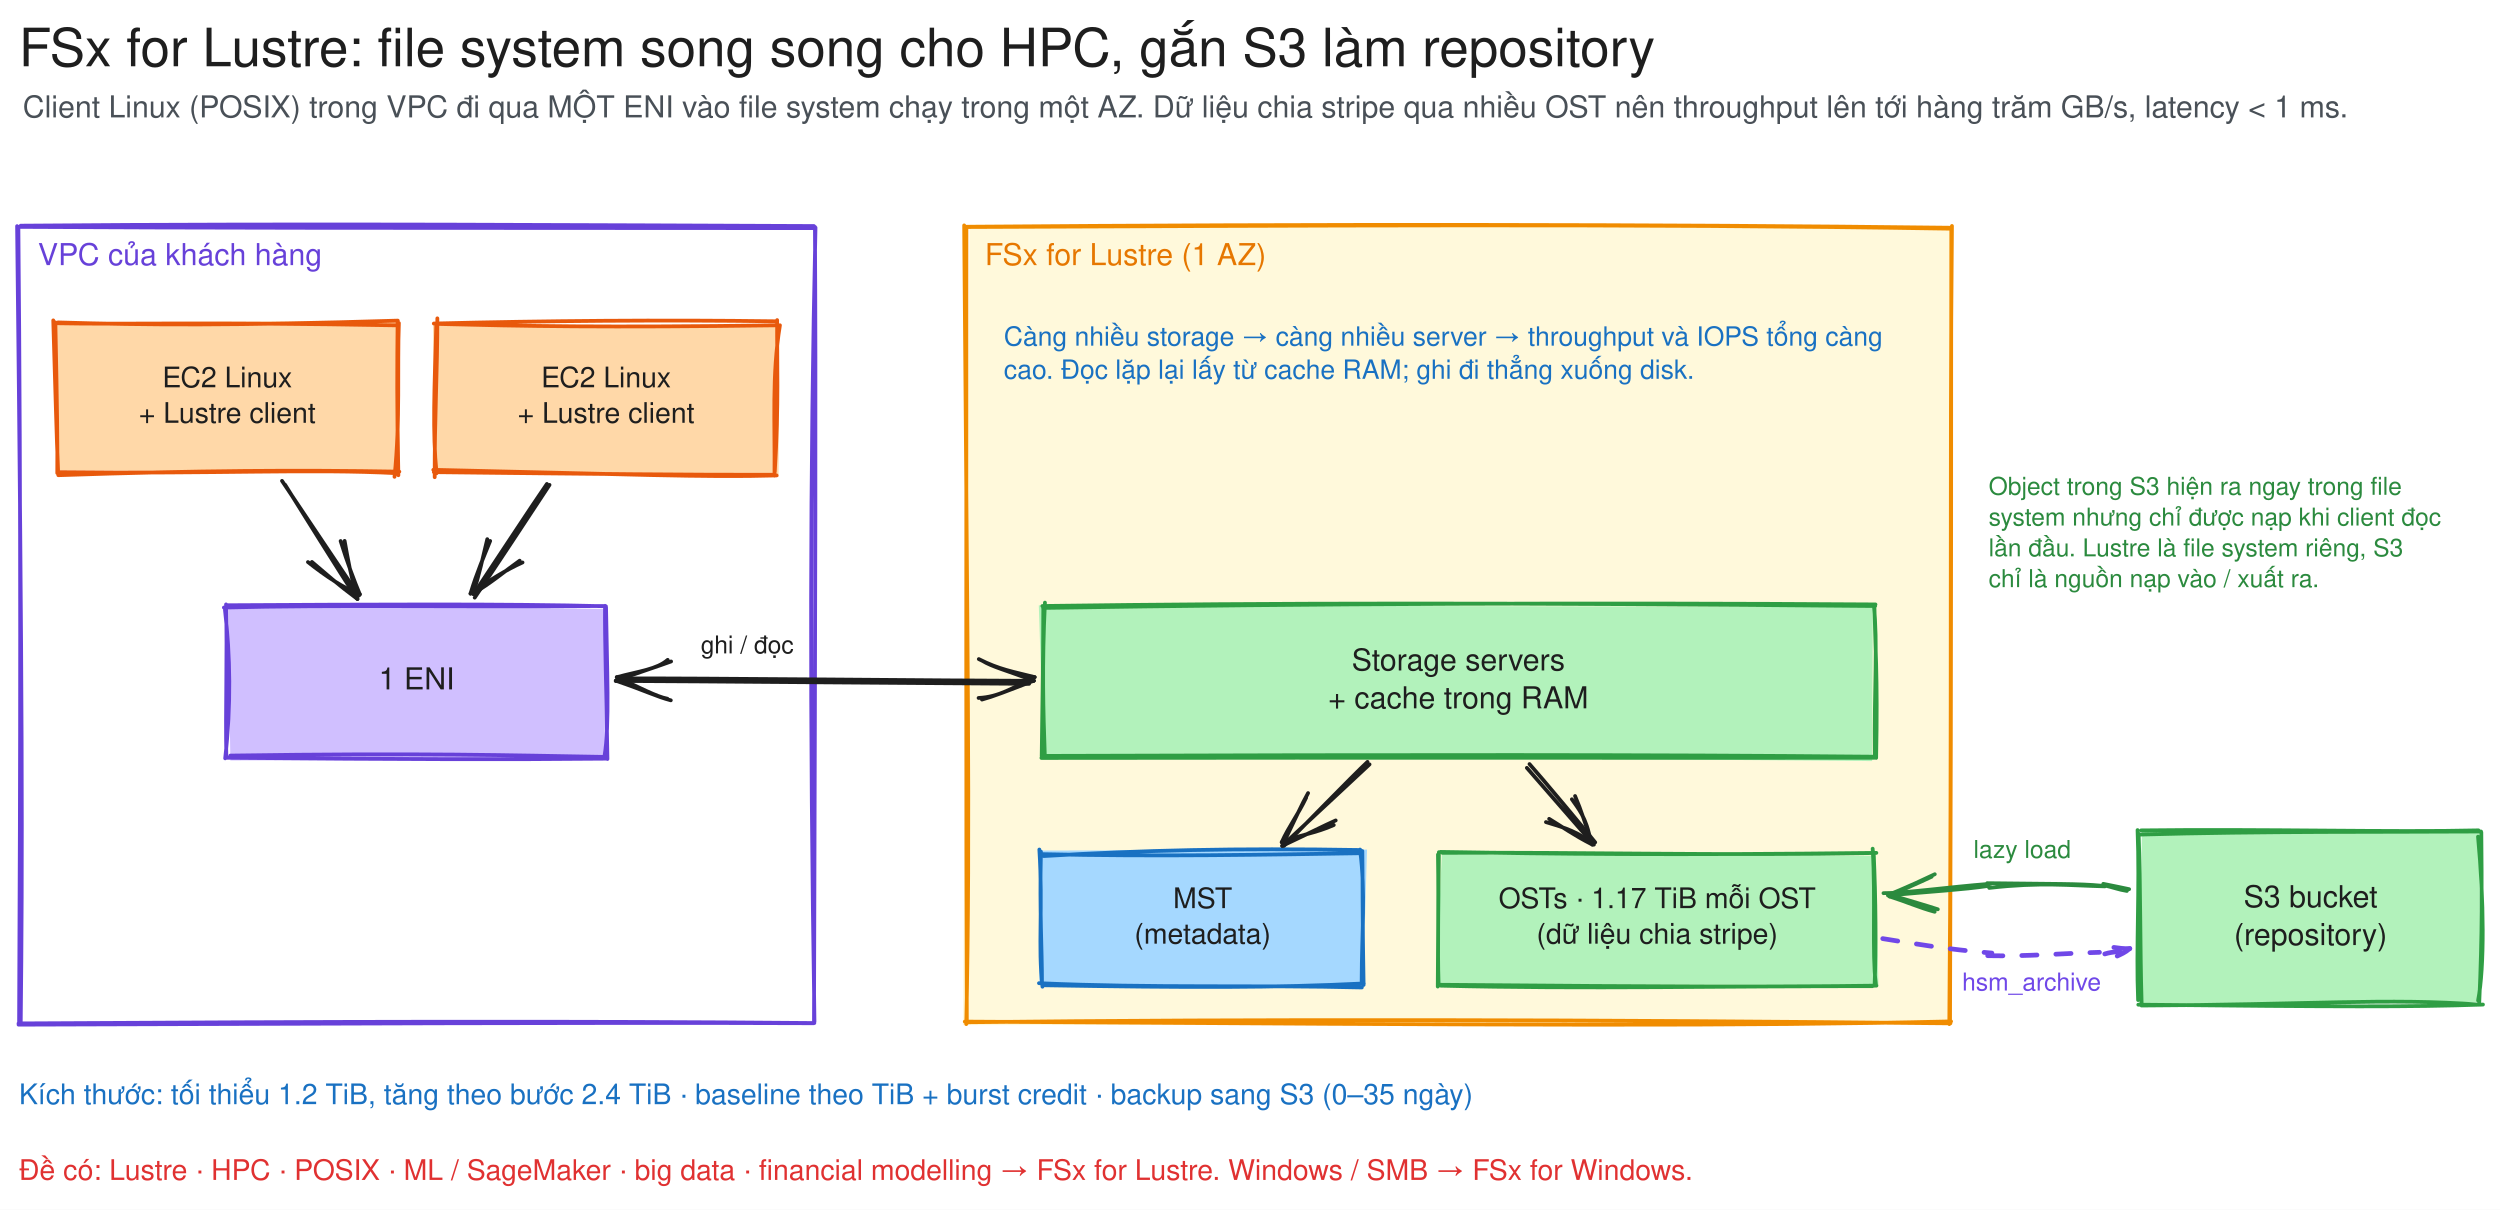
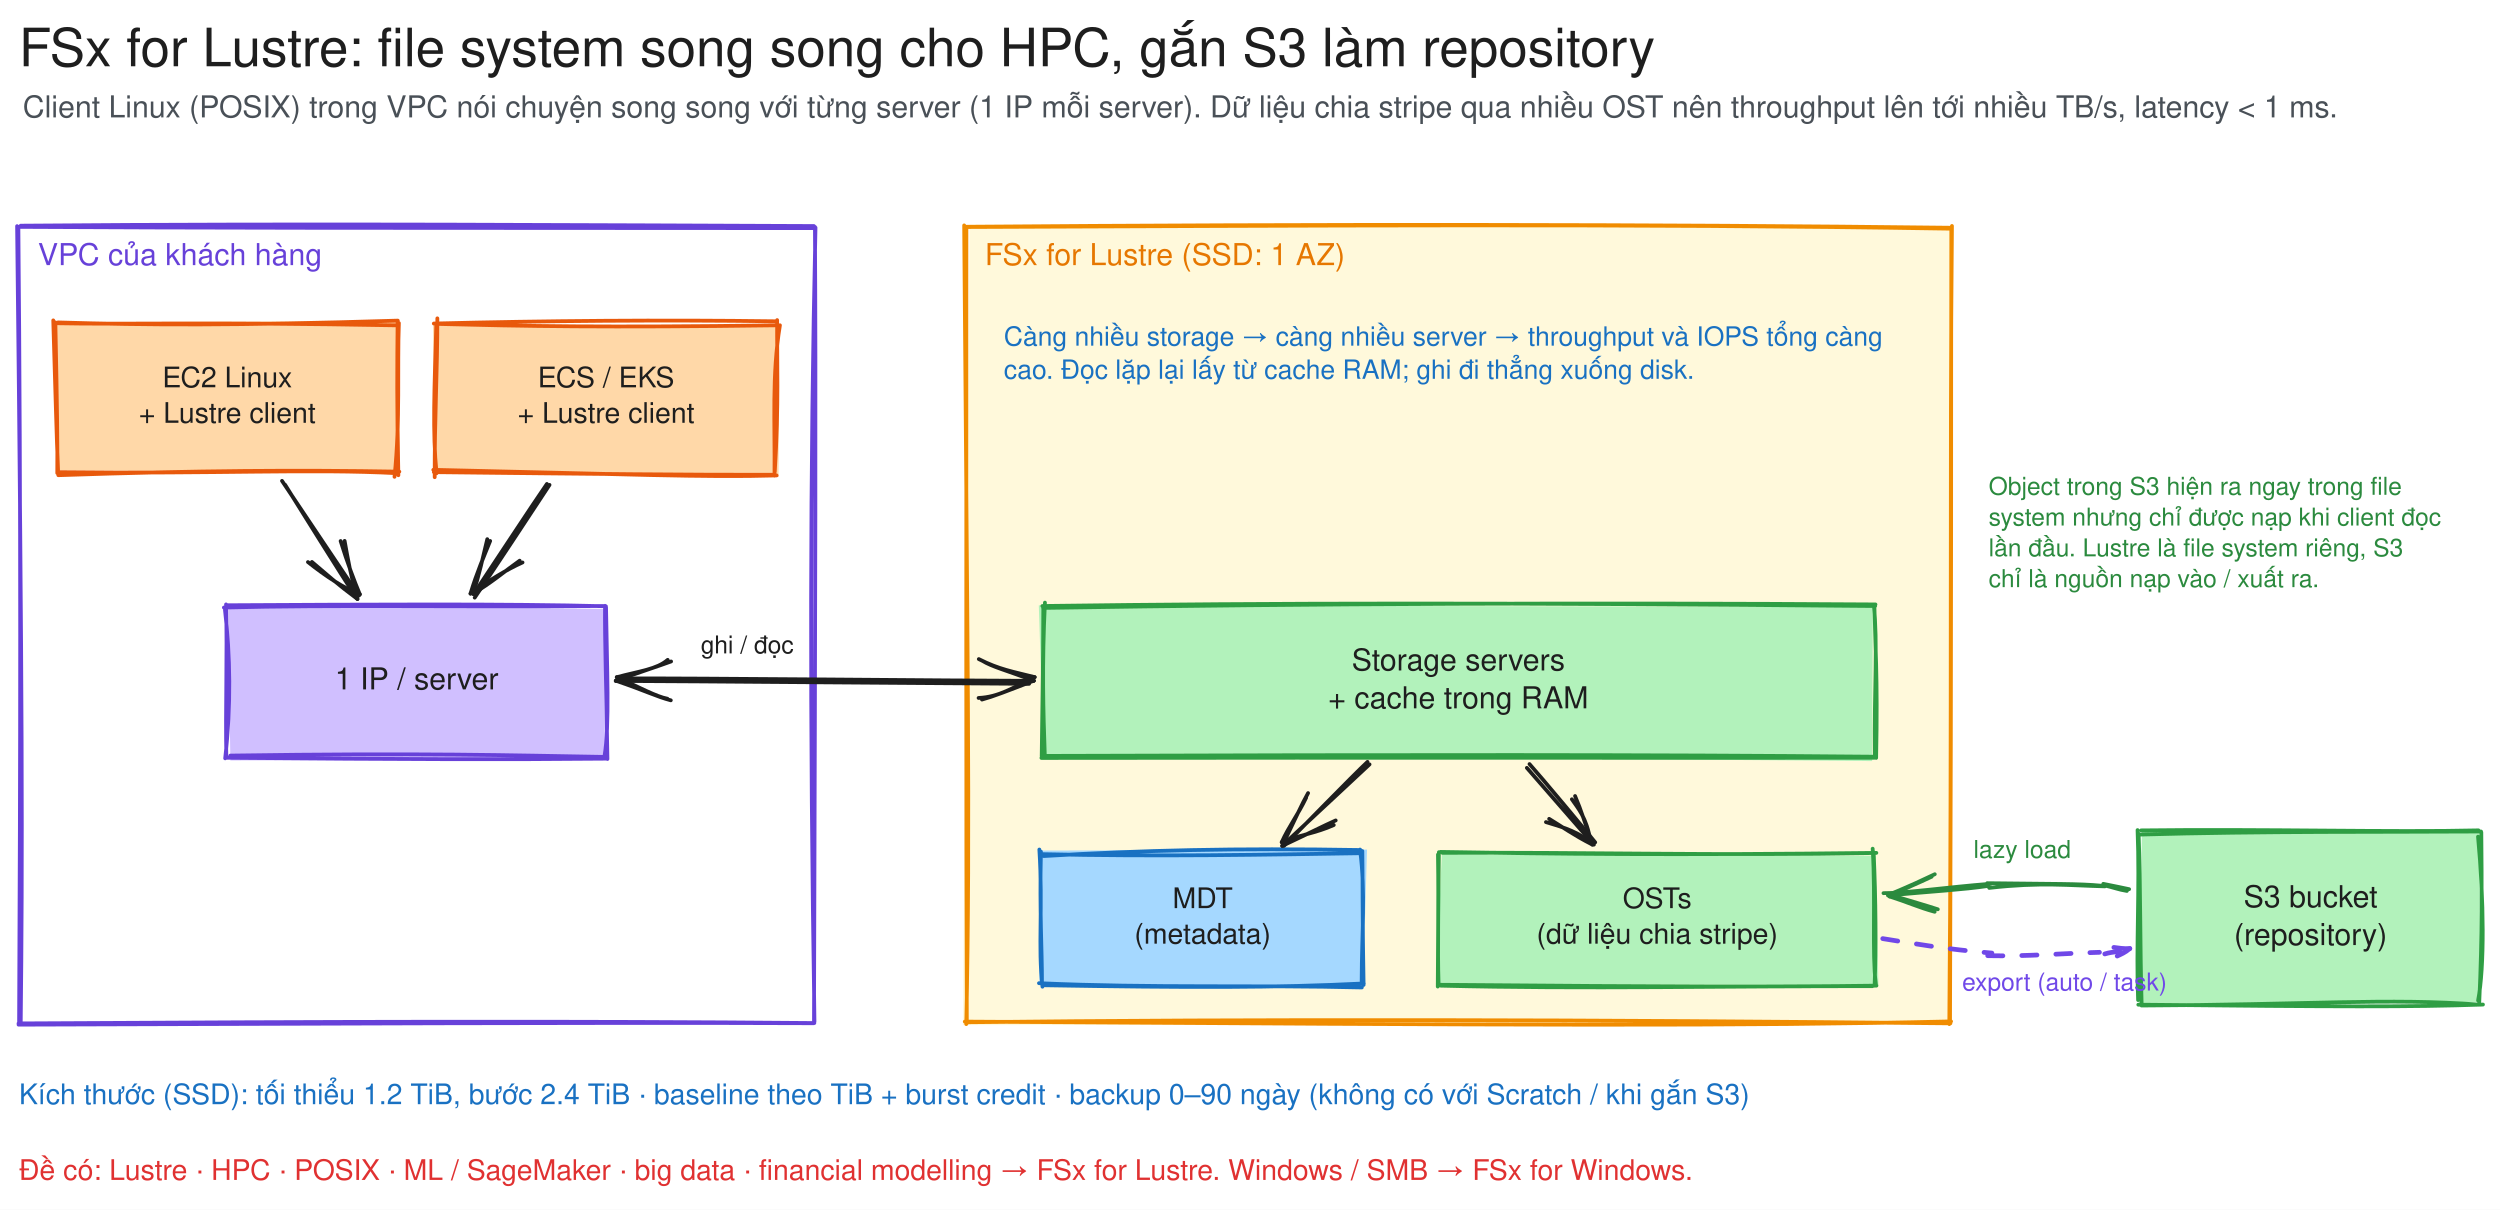
<svg xmlns="http://www.w3.org/2000/svg" version="1.1" viewBox="0 0 1320 638.75" width="1320" height="638.75">
  <defs>
    <style>
      @font-face {
        font-family: "Virgil";
        src: url("https://excalidraw.com/Virgil.woff2");
      }
      @font-face {
        font-family: "Cascadia";
        src: url("https://excalidraw.com/Cascadia.woff2");
      }
    </style>
  </defs>
  <rect x="0" y="0" width="1320" height="638.75" fill="#ffffff" />
  <g transform="translate(10 10) rotate(0 464.52 17.5)">
    <text x="0" y="25" font-family="Helvetica, Segoe UI Emoji" font-size="28px" fill="#1e1e1e" text-anchor="start" style="white-space: pre;" direction="ltr">FSx for Lustre: file system song song cho HPC, gắn S3 làm repository</text>
  </g>
-   <g transform="translate(12 48) rotate(0 644.08 10)">
-     <text x="0" y="14" font-family="Helvetica, Segoe UI Emoji" font-size="16px" fill="#495057" text-anchor="start" style="white-space: pre;" direction="ltr">Client Linux (POSIX) trong VPC đi qua MỘT ENI vào file system chạy trong một AZ. Dữ liệu chia stripe qua nhiều OST nên throughput lên tới hàng trăm GB/s, latency &lt; 1 ms.</text>
+   <g transform="translate(12 48) rotate(0 651.7 10)">
+     <text x="0" y="14" font-family="Helvetica, Segoe UI Emoji" font-size="16px" fill="#495057" text-anchor="start" style="white-space: pre;" direction="ltr">Client Linux (POSIX) trong VPC nói chuyện song song với từng server (1 IP mỗi server). Dữ liệu chia stripe qua nhiều OST nên throughput lên tới nhiều TB/s, latency &lt; 1 ms.</text>
  </g>
  <g stroke-linecap="round" transform="translate(10 120) rotate(0 210 210)">
    <path d="M0.94 -0.84 C154.55 -2.19, 308.81 -1.03, 419.75 -0.65 M-0.31 -0.21 C91.87 0.32, 183.2 0.38, 419.62 0.45 M420.58 0.18 C417.74 127.54, 417.45 256.41, 420.04 419.43 M420.29 -0.19 C420.82 88.94, 420.53 176.86, 419.79 419.7 M419.63 420.27 C291.89 419.77, 163.28 420.58, -0.2 421.02 M419.96 420.17 C293.75 419.04, 167.36 419.38, -0.22 420.36 M0.95 419.63 C1.9 335.28, 1.9 251.01, -0.97 -0.6 M0.08 419.72 C0.73 284.64, 1.09 150.04, -0.3 -0.12" stroke="#6741d9" stroke-width="2" fill="none" />
  </g>
  <g transform="translate(20 126) rotate(0 72.96 10)">
    <text x="0" y="14" font-family="Helvetica, Segoe UI Emoji" font-size="16px" fill="#6741d9" text-anchor="start" style="white-space: pre;" direction="ltr">VPC của khách hàng</text>
  </g>
  <g stroke-linecap="round" transform="translate(510 120) rotate(0 260 210)">
    <path d="M1.95 -1.47 L521.28 0.22 L518.35 420.64 L-1.61 421.29" stroke="none" stroke-width="0" fill="#fff9db" />
    <path d="M-0.01 -0.13 C176.9 -0.83, 352.22 -2.05, 519.86 0.74 M-0.29 -0.25 C183.84 -1.77, 367.78 -1.55, 519.74 0.25 M520.63 -0.69 C519.37 128.99, 520.67 259.26, 519.22 420.74 M520.29 0.24 C520.1 95.2, 520.45 190.5, 519.61 420.02 M520.17 419.3 C409.15 421.89, 297.4 421.34, -0.59 419.41 M519.82 420.33 C335.25 418.35, 150.28 417.98, 0.09 419.75 M0.18 420.73 C2.48 316.87, 0.62 212.83, -0.92 -0.99 M0.48 420.29 C0.09 298.28, 0.14 177.15, 0.26 0.11" stroke="#f08c00" stroke-width="2" fill="none" />
  </g>
-   <g transform="translate(520 126) rotate(0 82.64 10)">
-     <text x="0" y="14" font-family="Helvetica, Segoe UI Emoji" font-size="16px" fill="#e67700" text-anchor="start" style="white-space: pre;" direction="ltr">FSx for Lustre (1 AZ)</text>
+   <g transform="translate(520 126) rotate(0 102.31 10)">
+     <text x="0" y="14" font-family="Helvetica, Segoe UI Emoji" font-size="16px" fill="#e67700" text-anchor="start" style="white-space: pre;" direction="ltr">FSx for Lustre (SSD: 1 AZ)</text>
  </g>
  <g stroke-linecap="round" transform="translate(30 170) rotate(0 90 40)">
    <path d="M-0.03 0.23 L180.65 -0.53 L181.07 79.58 L0.51 78.26" stroke="none" stroke-width="0" fill="#ffd8a8" />
    <path d="M-1.41 0.65 C37.32 1.45, 74.3 -0.13, 180.6 1.8 M0.63 0.24 C47.73 1.65, 93.07 1.97, 180.04 -0.71 M180.61 0.57 C179.69 23.82, 181.39 51.74, 178.3 81.76 M179.94 0.23 C179.74 22.08, 179.49 43.76, 180.34 80.92 M179.94 79.87 C133.92 77.41, 85.16 80.31, 1.34 79.29 M180.85 79.03 C127.53 78.12, 75.38 78.38, 0.79 80.9 M0.65 78.06 C-0.18 59.83, -0.64 38.99, -1.88 -0.84 M0.24 79.79 C0.39 63.77, 0.2 47.55, -0.77 0.2" stroke="#e8590c" stroke-width="2" fill="none" />
  </g>
  <g transform="translate(66.75 191.25) rotate(0 53.25 18.75)">
    <text x="53.25" y="13.25" font-family="Helvetica, Segoe UI Emoji" font-size="15px" fill="#1e1e1e" text-anchor="middle" style="white-space: pre;" direction="ltr">EC2 Linux</text>
    <text x="53.25" y="32" font-family="Helvetica, Segoe UI Emoji" font-size="15px" fill="#1e1e1e" text-anchor="middle" style="white-space: pre;" direction="ltr">+ Lustre client</text>
  </g>
  <g stroke-linecap="round" transform="translate(230 170) rotate(0 90 40)">
    <path d="M-1.4 1.72 L181.42 1.7 L181.08 81.85 L-0.21 80.1" stroke="none" stroke-width="0" fill="#ffd8a8" />
    <path d="M1.08 1.03 C45.88 2.2, 89.84 3, 179.71 1.77 M-0.95 0.83 C58.52 -0.66, 118.89 -1.15, 179.65 -0.36 M181.8 1.74 C177.48 28.09, 179.23 53.58, 178.94 81.16 M180.33 -0.99 C180.17 20.56, 181.29 42.94, 179.08 79.07 M180.05 81.03 C142.13 82.18, 100.56 80.31, -1.22 78.07 M179.28 80.69 C132.57 80.76, 86.54 80.26, -0.93 79.29 M-0.48 81.96 C-0.6 51.46, 0.97 25.12, 0.92 -1.91 M0.51 79.9 C-1.71 58.13, -0.6 35.6, 0.38 0.64" stroke="#e8590c" stroke-width="2" fill="none" />
  </g>
  <g transform="translate(266.75 191.25) rotate(0 53.25 18.75)">
-     <text x="53.25" y="13.25" font-family="Helvetica, Segoe UI Emoji" font-size="15px" fill="#1e1e1e" text-anchor="middle" style="white-space: pre;" direction="ltr">EC2 Linux</text>
+     <text x="53.25" y="13.25" font-family="Helvetica, Segoe UI Emoji" font-size="15px" fill="#1e1e1e" text-anchor="middle" style="white-space: pre;" direction="ltr">ECS / EKS</text>
    <text x="53.25" y="32" font-family="Helvetica, Segoe UI Emoji" font-size="15px" fill="#1e1e1e" text-anchor="middle" style="white-space: pre;" direction="ltr">+ Lustre client</text>
  </g>
  <g stroke-linecap="round" transform="translate(120 320) rotate(0 100 40)">
    <path d="M0.44 -0.93 L198.94 1.51 L199.48 81.15 L1.62 81.52" stroke="none" stroke-width="0" fill="#d0bfff" />
    <path d="M-1.79 0.79 C57.31 -0.74, 118.37 0.59, 198.66 -0.03 M0.31 -0.43 C74.3 -0.84, 147.97 -1.29, 199.91 0.1 M199.99 0.64 C200.41 31.97, 201.97 63.39, 199.13 79.41 M199.45 -0.13 C199.28 18.83, 200.1 39.37, 200.72 80.76 M199.24 79.65 C149.67 78.83, 103.24 77.44, 1.62 78.95 M199.73 80.57 C147.97 81.08, 94 80.94, -0.54 80.1 M-1.11 80.41 C2.05 52.64, 1.58 25.9, -1.22 1.99 M-0.49 80.04 C-1.06 53.99, 0.08 26.5, -0.65 -0.87" stroke="#6741d9" stroke-width="2" fill="none" />
  </g>
-   <g transform="translate(200 350) rotate(0 20 10)">
-     <text x="20" y="14" font-family="Helvetica, Segoe UI Emoji" font-size="16px" fill="#1e1e1e" text-anchor="middle" style="white-space: pre;" direction="ltr">1 ENI</text>
+   <g transform="translate(168 350) rotate(0 52 10)">
+     <text x="52" y="14" font-family="Helvetica, Segoe UI Emoji" font-size="16px" fill="#1e1e1e" text-anchor="middle" style="white-space: pre;" direction="ltr">1 IP / server</text>
  </g>
  <g stroke-linecap="round" transform="translate(550 320) rotate(0 220 40)">
    <path d="M-1.52 -0.38 L438.86 0.41 L438.48 81.85 L1.04 78.4" stroke="none" stroke-width="0" fill="#b2f2bb" />
    <path d="M0.76 0.98 C145.36 -1.35, 290.22 -1.85, 440.24 -0.86 M0.37 -0.03 C123.8 -1.7, 246.88 -1.83, 440.09 -0.02 M439.36 -0.87 C441.55 20.24, 439.51 42.19, 439.89 79.43 M439.66 -0.57 C440.01 18.87, 441.5 36.34, 440.6 80.17 M440.63 79.55 C319.2 78.41, 198.79 78.48, 0.87 79.12 M439.73 80.1 C318.12 80.26, 195.79 79.92, -0.12 80.2 M1.67 79.19 C0.83 55.32, 0.13 31.1, 1.73 -1.82 M0.02 79.28 C0.24 56.69, 0.81 33.42, 0.87 0.38" stroke="#2f9e44" stroke-width="2" fill="none" />
  </g>
  <g transform="translate(699.6 340) rotate(0 70.4 20)">
    <text x="70.4" y="14" font-family="Helvetica, Segoe UI Emoji" font-size="16px" fill="#1e1e1e" text-anchor="middle" style="white-space: pre;" direction="ltr">Storage servers</text>
    <text x="70.4" y="34" font-family="Helvetica, Segoe UI Emoji" font-size="16px" fill="#1e1e1e" text-anchor="middle" style="white-space: pre;" direction="ltr">+ cache trong RAM</text>
  </g>
  <g stroke-linecap="round" transform="translate(550 450) rotate(0 85 35)">
    <path d="M-0.84 -0.89 L171.79 -1.41 L169.71 70.32 L-1.25 69.97" stroke="none" stroke-width="0" fill="#a5d8ff" />
    <path d="M1.1 1.99 C51.96 -1.03, 102.51 -2.32, 168.34 -1.18 M-0.34 0.98 C61.02 2.41, 121.64 1.22, 169.32 0.48 M168.09 -1.43 C171.14 21.66, 169.01 41.42, 168.96 68.09 M169.3 -0.65 C169.58 14.6, 169.22 29.4, 169.98 70.04 M169.05 71.38 C114.17 69.99, 58.38 71.8, -1.42 69.12 M170.08 69.27 C123.7 71.58, 78.51 71.53, 0.53 70.2 M0.42 70.98 C-2.04 49.53, 0.74 29.6, -1.22 -1.45 M0.16 69.04 C0.2 51.11, -1.17 32.25, -0.39 -0.35" stroke="#1971c2" stroke-width="2" fill="none" />
  </g>
  <g transform="translate(596.3 466.25) rotate(0 38.7 18.75)">
-     <text x="38.7" y="13.25" font-family="Helvetica, Segoe UI Emoji" font-size="15px" fill="#1e1e1e" text-anchor="middle" style="white-space: pre;" direction="ltr">MST</text>
+     <text x="38.7" y="13.25" font-family="Helvetica, Segoe UI Emoji" font-size="15px" fill="#1e1e1e" text-anchor="middle" style="white-space: pre;" direction="ltr">MDT</text>
    <text x="38.7" y="32" font-family="Helvetica, Segoe UI Emoji" font-size="15px" fill="#1e1e1e" text-anchor="middle" style="white-space: pre;" direction="ltr">(metadata)</text>
  </g>
  <g stroke-linecap="round" transform="translate(760 450) rotate(0 115 35)">
    <path d="M1.29 1.03 L230.25 1.79 L231.82 70.1 L-1.82 69.66" stroke="none" stroke-width="0" fill="#b2f2bb" />
    <path d="M1.58 0.3 C75.01 -0.14, 149.55 1.9, 229.04 0.39 M0.57 -0.19 C60.44 0.87, 120.93 1.6, 230.71 0.32 M228.77 -1.89 C230.39 24.74, 228.34 53.5, 230.44 69.43 M229.28 -0.04 C230.43 25.21, 230.6 50.55, 229.78 70.47 M228.67 70.7 C152.07 70.56, 76.2 72.35, 0.71 70.43 M230.76 70.42 C177.18 71.14, 123.59 71.03, -0.23 69.96 M-0.43 69.54 C-1.08 50.31, -0.27 30.75, -0.75 1.2 M-0.86 70.9 C-0.7 46.05, -0.58 20.97, -0.27 -0.05" stroke="#2f9e44" stroke-width="2" fill="none" />
  </g>
-   <g transform="translate(786.65 466.25) rotate(0 88.35 18.75)">
-     <text x="88.35" y="13.25" font-family="Helvetica, Segoe UI Emoji" font-size="15px" fill="#1e1e1e" text-anchor="middle" style="white-space: pre;" direction="ltr">OSTs · 1.17 TiB mỗi OST</text>
-     <text x="88.35" y="32" font-family="Helvetica, Segoe UI Emoji" font-size="15px" fill="#1e1e1e" text-anchor="middle" style="white-space: pre;" direction="ltr">(dữ liệu chia stripe)</text>
+   <g transform="translate(794.34 466.25) rotate(0 80.67 18.75)">
+     <text x="80.67" y="13.25" font-family="Helvetica, Segoe UI Emoji" font-size="15px" fill="#1e1e1e" text-anchor="middle" style="white-space: pre;" direction="ltr">OSTs</text>
+     <text x="80.67" y="32" font-family="Helvetica, Segoe UI Emoji" font-size="15px" fill="#1e1e1e" text-anchor="middle" style="white-space: pre;" direction="ltr">(dữ liệu chia stripe)</text>
  </g>
  <g stroke-linecap="round" transform="translate(1130 440) rotate(0 90 45)">
    <path d="M0.92 -1.95 L179.22 -0.27 L179.42 89.1 L-0.68 90.49" stroke="none" stroke-width="0" fill="#b2f2bb" />
    <path d="M0.51 -1.55 C65.76 -2.38, 133 -0.46, 178.63 -1.57 M-0.65 0.67 C65.66 -1.21, 130.95 -0.63, 179.99 -0.97 M178.4 1.75 C181.54 35.29, 181.85 70.64, 178.43 88.27 M180.13 -0.56 C180.36 27.12, 180.72 52.79, 179.03 89.45 M179.52 90.48 C131.81 86.8, 86.91 90.57, 0.71 90.92 M181 90.41 C142.53 91.74, 105.95 91.58, -0.98 90.47 M-1.08 88.04 C-2.22 60.91, -0.13 28.2, -1.37 -1.71 M0.79 90.33 C-0.14 58.12, 0.25 27.64, -0.81 0.18" stroke="#2f9e44" stroke-width="2" fill="none" />
  </g>
  <g transform="translate(1174.64 465) rotate(0 45.36 20)">
    <text x="45.36" y="14" font-family="Helvetica, Segoe UI Emoji" font-size="16px" fill="#1e1e1e" text-anchor="middle" style="white-space: pre;" direction="ltr">S3 bucket</text>
    <text x="45.36" y="34" font-family="Helvetica, Segoe UI Emoji" font-size="16px" fill="#1e1e1e" text-anchor="middle" style="white-space: pre;" direction="ltr">(repository)</text>
  </g>
  <g stroke-linecap="round">
    <g transform="translate(149.9949 254.9923) rotate(0 20.00513 30.0077)">
      <path d="M-1.09 -1.09 C5.4 8.71, 32.65 49.23, 39.51 59.5 M0.53 0.95 C6.77 10.84, 31.84 51.19, 38.3 60.76" stroke="#1e1e1e" stroke-width="2" fill="none" />
    </g>
    <g transform="translate(149.9949 254.9923) rotate(0 20.00513 30.0077)">
      <path d="M12.6 41.78 C21.95 49.21, 31.89 55.8, 40 58.83 M14.7 41.71 C21.49 47.45, 28.17 53.48, 38.75 61.3" stroke="#1e1e1e" stroke-width="2" fill="none" />
    </g>
    <g transform="translate(149.9949 254.9923) rotate(0 20.00513 30.0077)">
      <path d="M29.85 30.67 C33.28 41.8, 37.24 52.24, 40 58.83 M31.96 30.6 C33.59 39.69, 35.17 49, 38.75 61.3" stroke="#1e1e1e" stroke-width="2" fill="none" />
    </g>
  </g>
  <g stroke-linecap="round">
    <g transform="translate(290.0051 254.9923) rotate(0 -20.00513 30.0077)">
      <path d="M0.14 1.03 C-6.45 11.04, -32.59 50.83, -39.36 60.56 M-1.24 0.53 C-7.95 10.13, -33.26 48.74, -39.97 58.72" stroke="#1e1e1e" stroke-width="2" fill="none" />
    </g>
    <g transform="translate(290.0051 254.9923) rotate(0 -20.00513 30.0077)">
      <path d="M-31.2 30.63 C-34.12 37.93, -38.3 47.4, -41.58 58.44 M-32.72 29.69 C-35.01 38.87, -36.97 48.91, -40.28 58.44" stroke="#1e1e1e" stroke-width="2" fill="none" />
    </g>
    <g transform="translate(290.0051 254.9923) rotate(0 -20.00513 30.0077)">
      <path d="M-14.11 41.98 C-22.47 45.72, -32.04 51.6, -41.58 58.44 M-15.62 41.04 C-23.44 46.55, -30.86 52.96, -40.28 58.44" stroke="#1e1e1e" stroke-width="2" fill="none" />
    </g>
  </g>
  <g stroke-linecap="round">
    <g transform="translate(326 360) rotate(0 109 0)">
      <path d="M-0.93 -0.48 C35.32 -0.37, 180.75 0.9, 217.36 1.06 M0.79 -1.78 C37.44 -2.02, 183.48 -0.53, 219.74 -0.51" stroke="#1e1e1e" stroke-width="2" fill="none" />
    </g>
    <g transform="translate(326 360) rotate(0 109 0)">
      <path d="M26.54 -11.6 C20.87 -6.63, 11.61 -5.65, -0.35 -2.44 M28.34 -10.75 C20.62 -7.93, 14.94 -6.19, -0.79 -0.57" stroke="#1e1e1e" stroke-width="2" fill="none" />
    </g>
    <g transform="translate(326 360) rotate(0 109 0)">
      <path d="M26.39 8.92 C20.7 7.89, 11.48 2.88, -0.35 -2.44 M28.19 9.77 C20.67 7.82, 15.03 4.8, -0.79 -0.57" stroke="#1e1e1e" stroke-width="2" fill="none" />
    </g>
    <g transform="translate(326 360) rotate(0 109 0)">
      <path d="M190.69 8.52 C201.47 8.04, 208.74 3.13, 220.31 -2.47 M192.48 9.37 C198.05 7.89, 205.49 4.96, 219.88 -0.6" stroke="#1e1e1e" stroke-width="2" fill="none" />
    </g>
    <g transform="translate(326 360) rotate(0 109 0)">
      <path d="M190.81 -12 C201.63 -6.48, 208.86 -5.39, 220.31 -2.47 M192.6 -11.15 C197.98 -7.86, 205.4 -6.03, 219.88 -0.6" stroke="#1e1e1e" stroke-width="2" fill="none" />
    </g>
  </g>
  <g stroke-linecap="round">
    <g transform="translate(722.3974 404.0764) rotate(0 -22.59744 20.92355)">
      <path d="M0.72 -0.49 C-6.71 6.36, -36.61 34.38, -44.1 41.28 M-0.36 -1.8 C-7.9 5.2, -37.12 35.26, -44.48 42.53" stroke="#1e1e1e" stroke-width="2" fill="none" />
    </g>
    <g transform="translate(722.3974 404.0764) rotate(0 -22.59744 20.92355)">
      <path d="M-32.75 17.1 C-37.1 26.21, -41.94 32.29, -45.65 40.62 M-31.73 14.67 C-35.18 20.79, -37.85 27, -45.39 42.55" stroke="#1e1e1e" stroke-width="2" fill="none" />
    </g>
    <g transform="translate(722.3974 404.0764) rotate(0 -22.59744 20.92355)">
      <path d="M-18.17 31.54 C-27.49 35.83, -37.29 37.01, -45.65 40.62 M-17.15 29.11 C-23.87 32.11, -29.71 35.18, -45.39 42.55" stroke="#1e1e1e" stroke-width="2" fill="none" />
    </g>
  </g>
  <g stroke-linecap="round">
    <g transform="translate(807.4592 404.5942) rotate(0 17.14085 20.40577)">
      <path d="M0.12 -1.17 C6.06 5.43, 29.11 33.06, 34.81 40.17 M-1.28 0.84 C4.62 7.53, 28.33 34.93, 34.13 41.37" stroke="#1e1e1e" stroke-width="2" fill="none" />
    </g>
    <g transform="translate(807.4592 404.5942) rotate(0 17.14085 20.40577)">
      <path d="M8.8 29.47 C15.15 31.53, 22.72 33.08, 32.42 39.79 M10.5 27.76 C17.35 31.91, 23.44 36.36, 33.31 41.36" stroke="#1e1e1e" stroke-width="2" fill="none" />
    </g>
    <g transform="translate(807.4592 404.5942) rotate(0 17.14085 20.40577)">
      <path d="M22.49 17.42 C25.73 22.29, 30.13 26.62, 32.42 39.79 M24.18 15.71 C27.38 23.11, 29.74 30.84, 33.31 41.36" stroke="#1e1e1e" stroke-width="2" fill="none" />
    </g>
  </g>
  <g stroke-linecap="round">
    <g transform="translate(1124.079 469.3038) rotate(0 -64.05512 0.4749664)">
      <path d="M-1.09 1.11 C-5.27 0.48, -8.84 -0.95, -13.47 -1.92 M0.09 0.18 C-3.28 -0.6, -7.03 -1.27, -13.55 -2.63 M-12.68 -1.31 C-31.03 -1.74, -46.49 -3.61, -73.78 -0.49 M-14.65 -1.65 C-26.3 -2.78, -39.36 -2.52, -74.85 -2.98 M-72.97 -2.69 C-96.16 -0.85, -119.1 2.41, -129.6 2.28 M-74.24 -1.54 C-88.01 0.48, -102.55 1.23, -127.26 3.48" stroke="#2b8a3e" stroke-width="2" fill="none" />
    </g>
    <g transform="translate(1124.079 469.3038) rotate(0 -64.05512 0.4749664)">
      <path d="M-104.16 -6.4 C-111.58 -2.83, -118.08 -0.38, -126.41 4.02 M-102.51 -7.71 C-108.67 -4.77, -115.28 -1.7, -126.53 3.03" stroke="#2b8a3e" stroke-width="2" fill="none" />
    </g>
    <g transform="translate(1124.079 469.3038) rotate(0 -64.05512 0.4749664)">
      <path d="M-102.57 12.11 C-110.38 10.05, -117.36 6.87, -126.41 4.02 M-100.92 10.8 C-107.38 8.69, -114.42 6.69, -126.53 3.03" stroke="#2b8a3e" stroke-width="2" fill="none" />
    </g>
  </g>
  <g stroke-linecap="round">
    <g transform="translate(995.9685 497.4425) rotate(0 64.05512 2.778762)">
      <path d="M-1.87 -1.85 C14.45 0.74, 31.17 3.76, 55.74 5.78 M53.55 7.16 C74.19 7.62, 94.08 5.9, 112.53 5.38 M115.36 6.24 C120.05 4.75, 124.84 5.33, 127.95 3.31" stroke="#7048e8" stroke-width="2.5" fill="none" stroke-dasharray="8 10" />
    </g>
    <g transform="translate(995.9685 497.4425) rotate(0 64.05512 2.778762)">
      <path d="M121.92 7.34 C123.85 6.4, 125.97 5.62, 128.56 3.39" stroke="#7048e8" stroke-width="2.5" fill="none" />
    </g>
    <g transform="translate(995.9685 497.4425) rotate(0 64.05512 2.778762)">
      <path d="M120.16 2.8 C122.6 3.11, 125.21 3.6, 128.56 3.39" stroke="#7048e8" stroke-width="2.5" fill="none" />
    </g>
  </g>
  <g transform="translate(370 334) rotate(0 26.26 8.125)">
    <text x="0" y="11" font-family="Helvetica, Segoe UI Emoji" font-size="13px" fill="#1e1e1e" text-anchor="start" style="white-space: pre;" direction="ltr">ghi / đọc</text>
  </g>
  <g transform="translate(1042 442) rotate(0 26.39 8.125)">
    <text x="0" y="11" font-family="Helvetica, Segoe UI Emoji" font-size="13px" fill="#2b8a3e" text-anchor="start" style="white-space: pre;" direction="ltr">lazy load</text>
  </g>
-   <g transform="translate(1036 512) rotate(0 38.48 8.125)">
-     <text x="0" y="11" font-family="Helvetica, Segoe UI Emoji" font-size="13px" fill="#7048e8" text-anchor="start" style="white-space: pre;" direction="ltr">hsm_archive</text>
+   <g transform="translate(1036 512) rotate(0 69.97 8.12)">
+     <text x="0" y="11" font-family="Helvetica, Segoe UI Emoji" font-size="13px" fill="#7048e8" text-anchor="start" style="white-space: pre;" direction="ltr">export (auto / task)</text>
  </g>
  <g transform="translate(530 170) rotate(0 233.24 17.5)">
    <text x="0" y="12.5" font-family="Helvetica, Segoe UI Emoji" font-size="14px" fill="#1971c2" text-anchor="start" style="white-space: pre;" direction="ltr">Càng nhiều storage → càng nhiều server → throughput và IOPS tổng càng</text>
    <text x="0" y="30" font-family="Helvetica, Segoe UI Emoji" font-size="14px" fill="#1971c2" text-anchor="start" style="white-space: pre;" direction="ltr">cao. Đọc lặp lại lấy từ cache RAM; ghi đi thẳng xuống disk.</text>
  </g>
  <g transform="translate(1050 250) rotate(0 122.525 32.5)">
    <text x="0" y="11.25" font-family="Helvetica, Segoe UI Emoji" font-size="13px" fill="#2b8a3e" text-anchor="start" style="white-space: pre;" direction="ltr">Object trong S3 hiện ra ngay trong file</text>
    <text x="0" y="27.5" font-family="Helvetica, Segoe UI Emoji" font-size="13px" fill="#2b8a3e" text-anchor="start" style="white-space: pre;" direction="ltr">system nhưng chỉ được nạp khi client đọc</text>
    <text x="0" y="43.75" font-family="Helvetica, Segoe UI Emoji" font-size="13px" fill="#2b8a3e" text-anchor="start" style="white-space: pre;" direction="ltr">lần đầu. Lustre là file system riêng, S3</text>
    <text x="0" y="60" font-family="Helvetica, Segoe UI Emoji" font-size="13px" fill="#2b8a3e" text-anchor="start" style="white-space: pre;" direction="ltr">chỉ là nguồn nạp vào / xuất ra.</text>
  </g>
-   <g transform="translate(10 570) rotate(0 409.275 9.375)">
-     <text x="0" y="13" font-family="Helvetica, Segoe UI Emoji" font-size="15px" fill="#1971c2" text-anchor="start" style="white-space: pre;" direction="ltr">Kích thước: tối thiểu 1.2 TiB, tăng theo bước 2.4 TiB · baseline theo TiB + burst credit · backup sang S3 (0–35 ngày)</text>
+   <g transform="translate(10 570) rotate(0 486.24 9.38)">
+     <text x="0" y="13" font-family="Helvetica, Segoe UI Emoji" font-size="15px" fill="#1971c2" text-anchor="start" style="white-space: pre;" direction="ltr">Kích thước (SSD): tối thiểu 1.2 TiB, bước 2.4 TiB · baseline theo TiB + burst credit · backup 0–90 ngày (không có với Scratch / khi gắn S3)</text>
  </g>
  <g transform="translate(10 610) rotate(0 469.8 9.375)">
    <text x="0" y="13" font-family="Helvetica, Segoe UI Emoji" font-size="15px" fill="#e03131" text-anchor="start" style="white-space: pre;" direction="ltr">Đề có: Lustre · HPC · POSIX · ML / SageMaker · big data · financial modelling → FSx for Lustre. Windows / SMB → FSx for Windows.</text>
  </g>
</svg>
